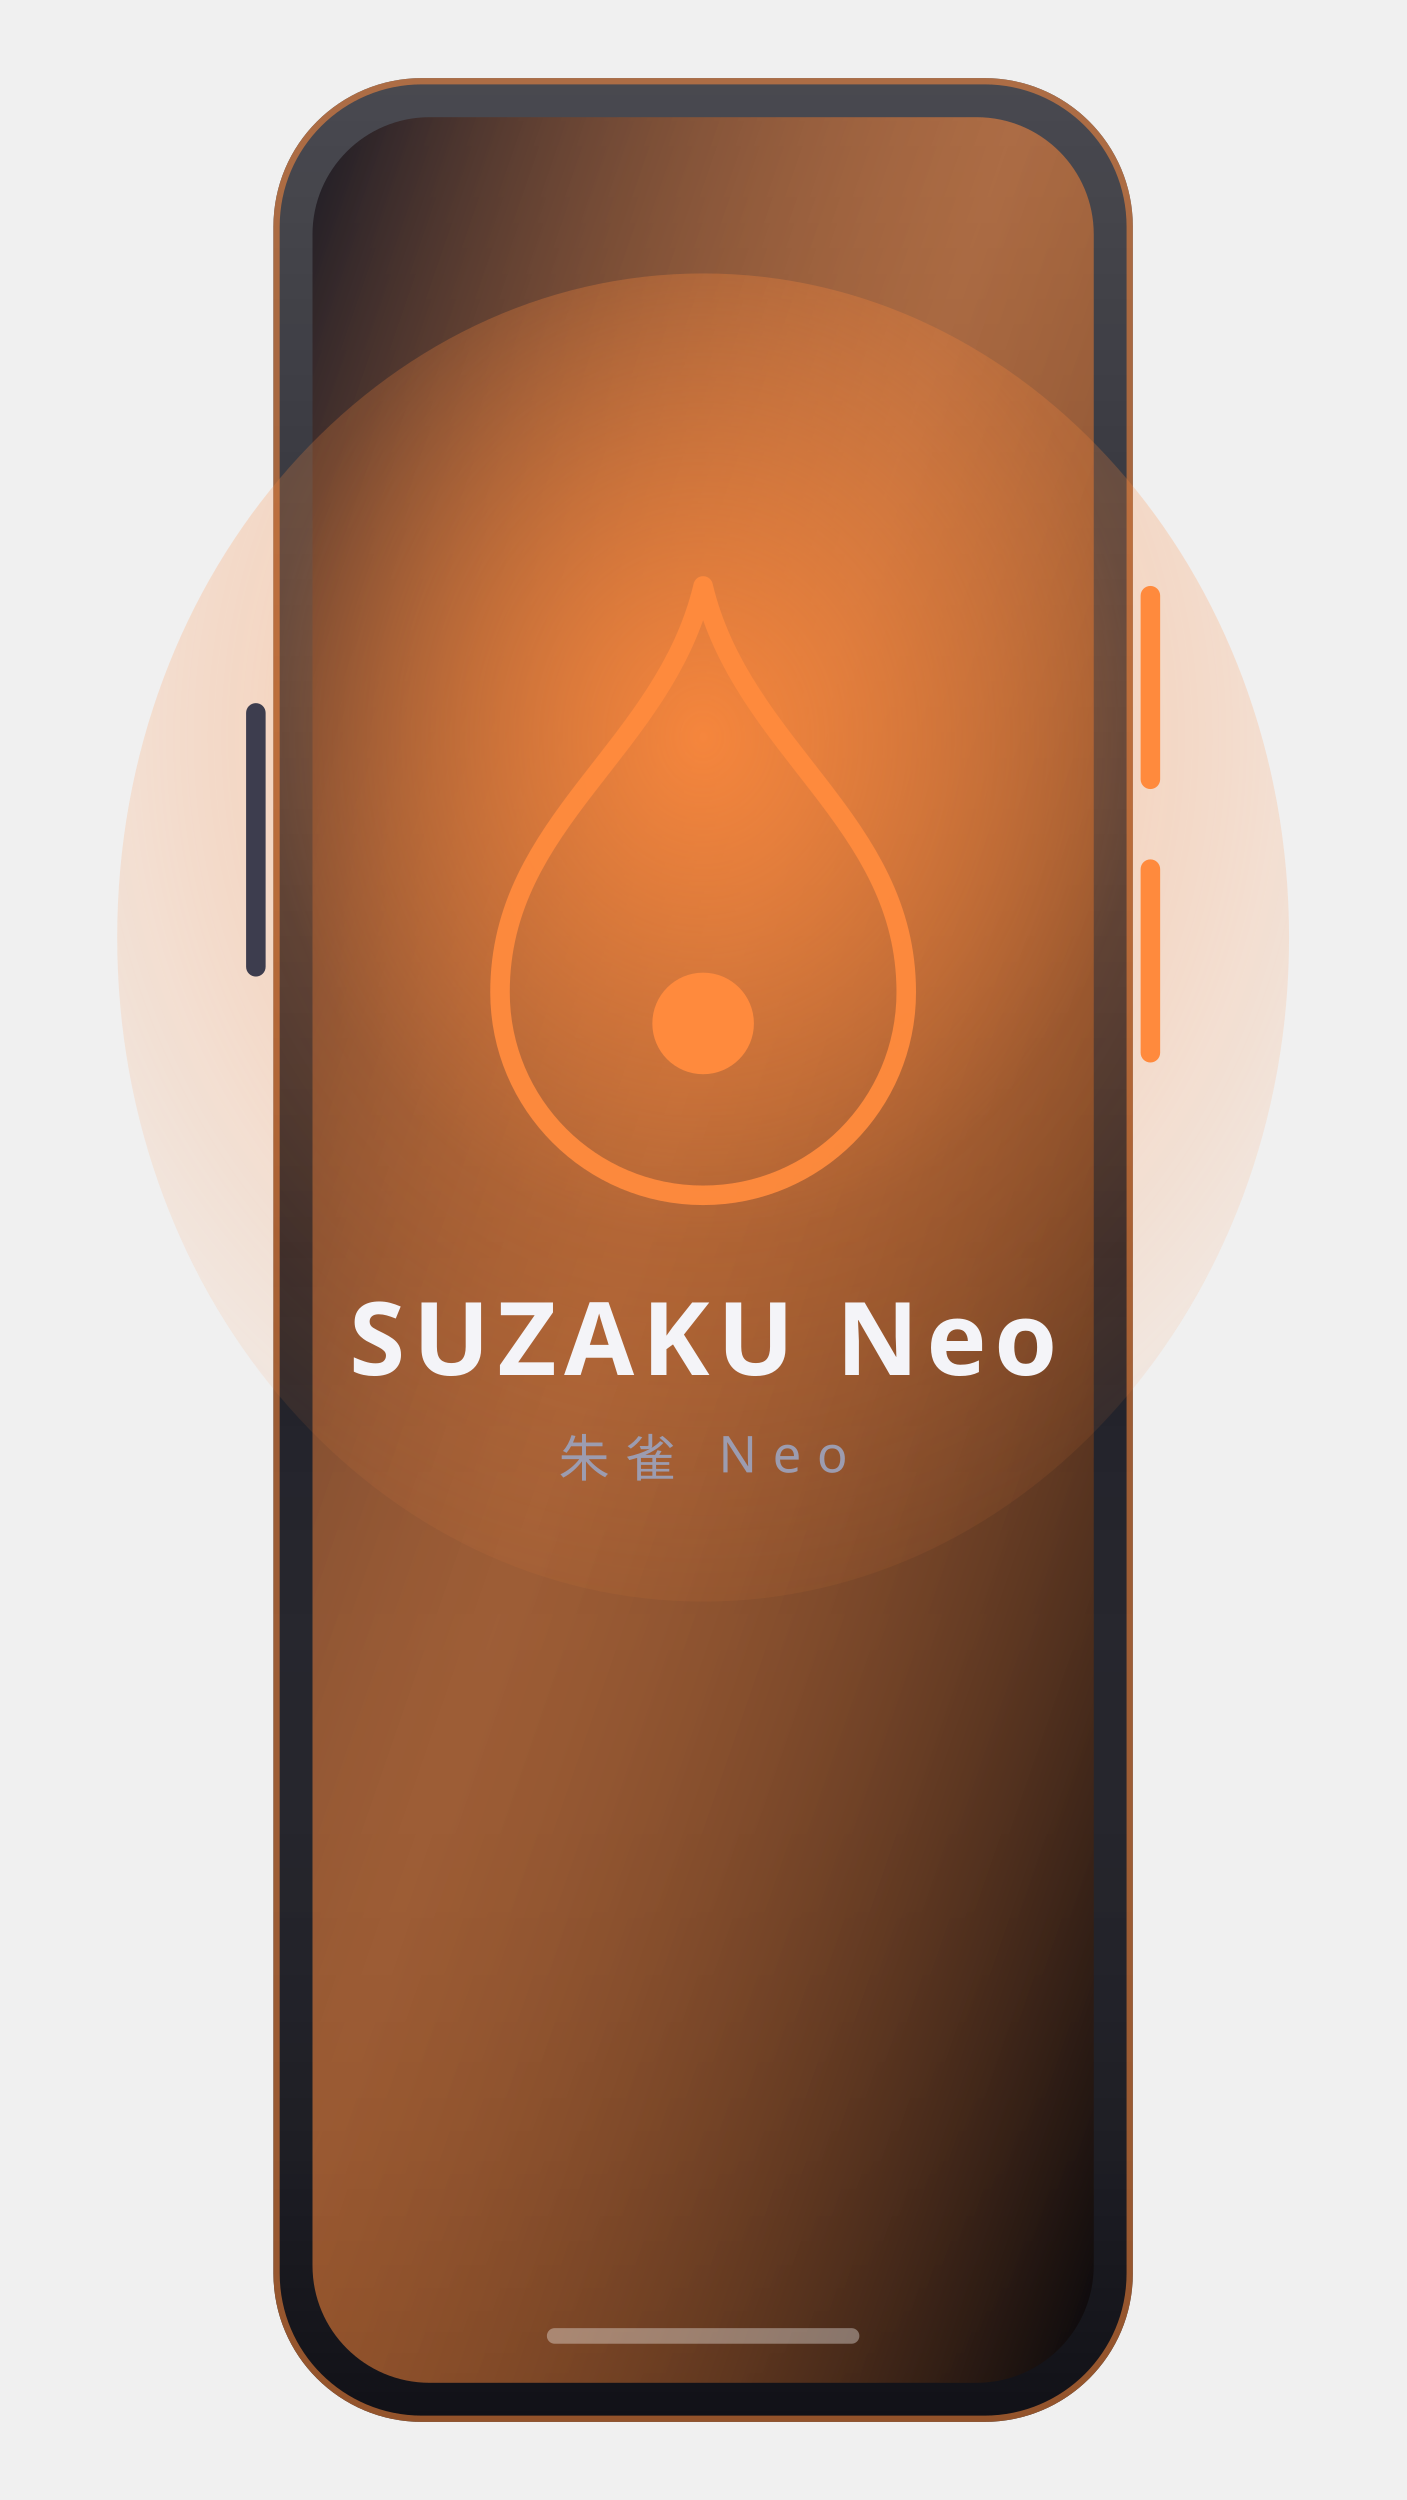
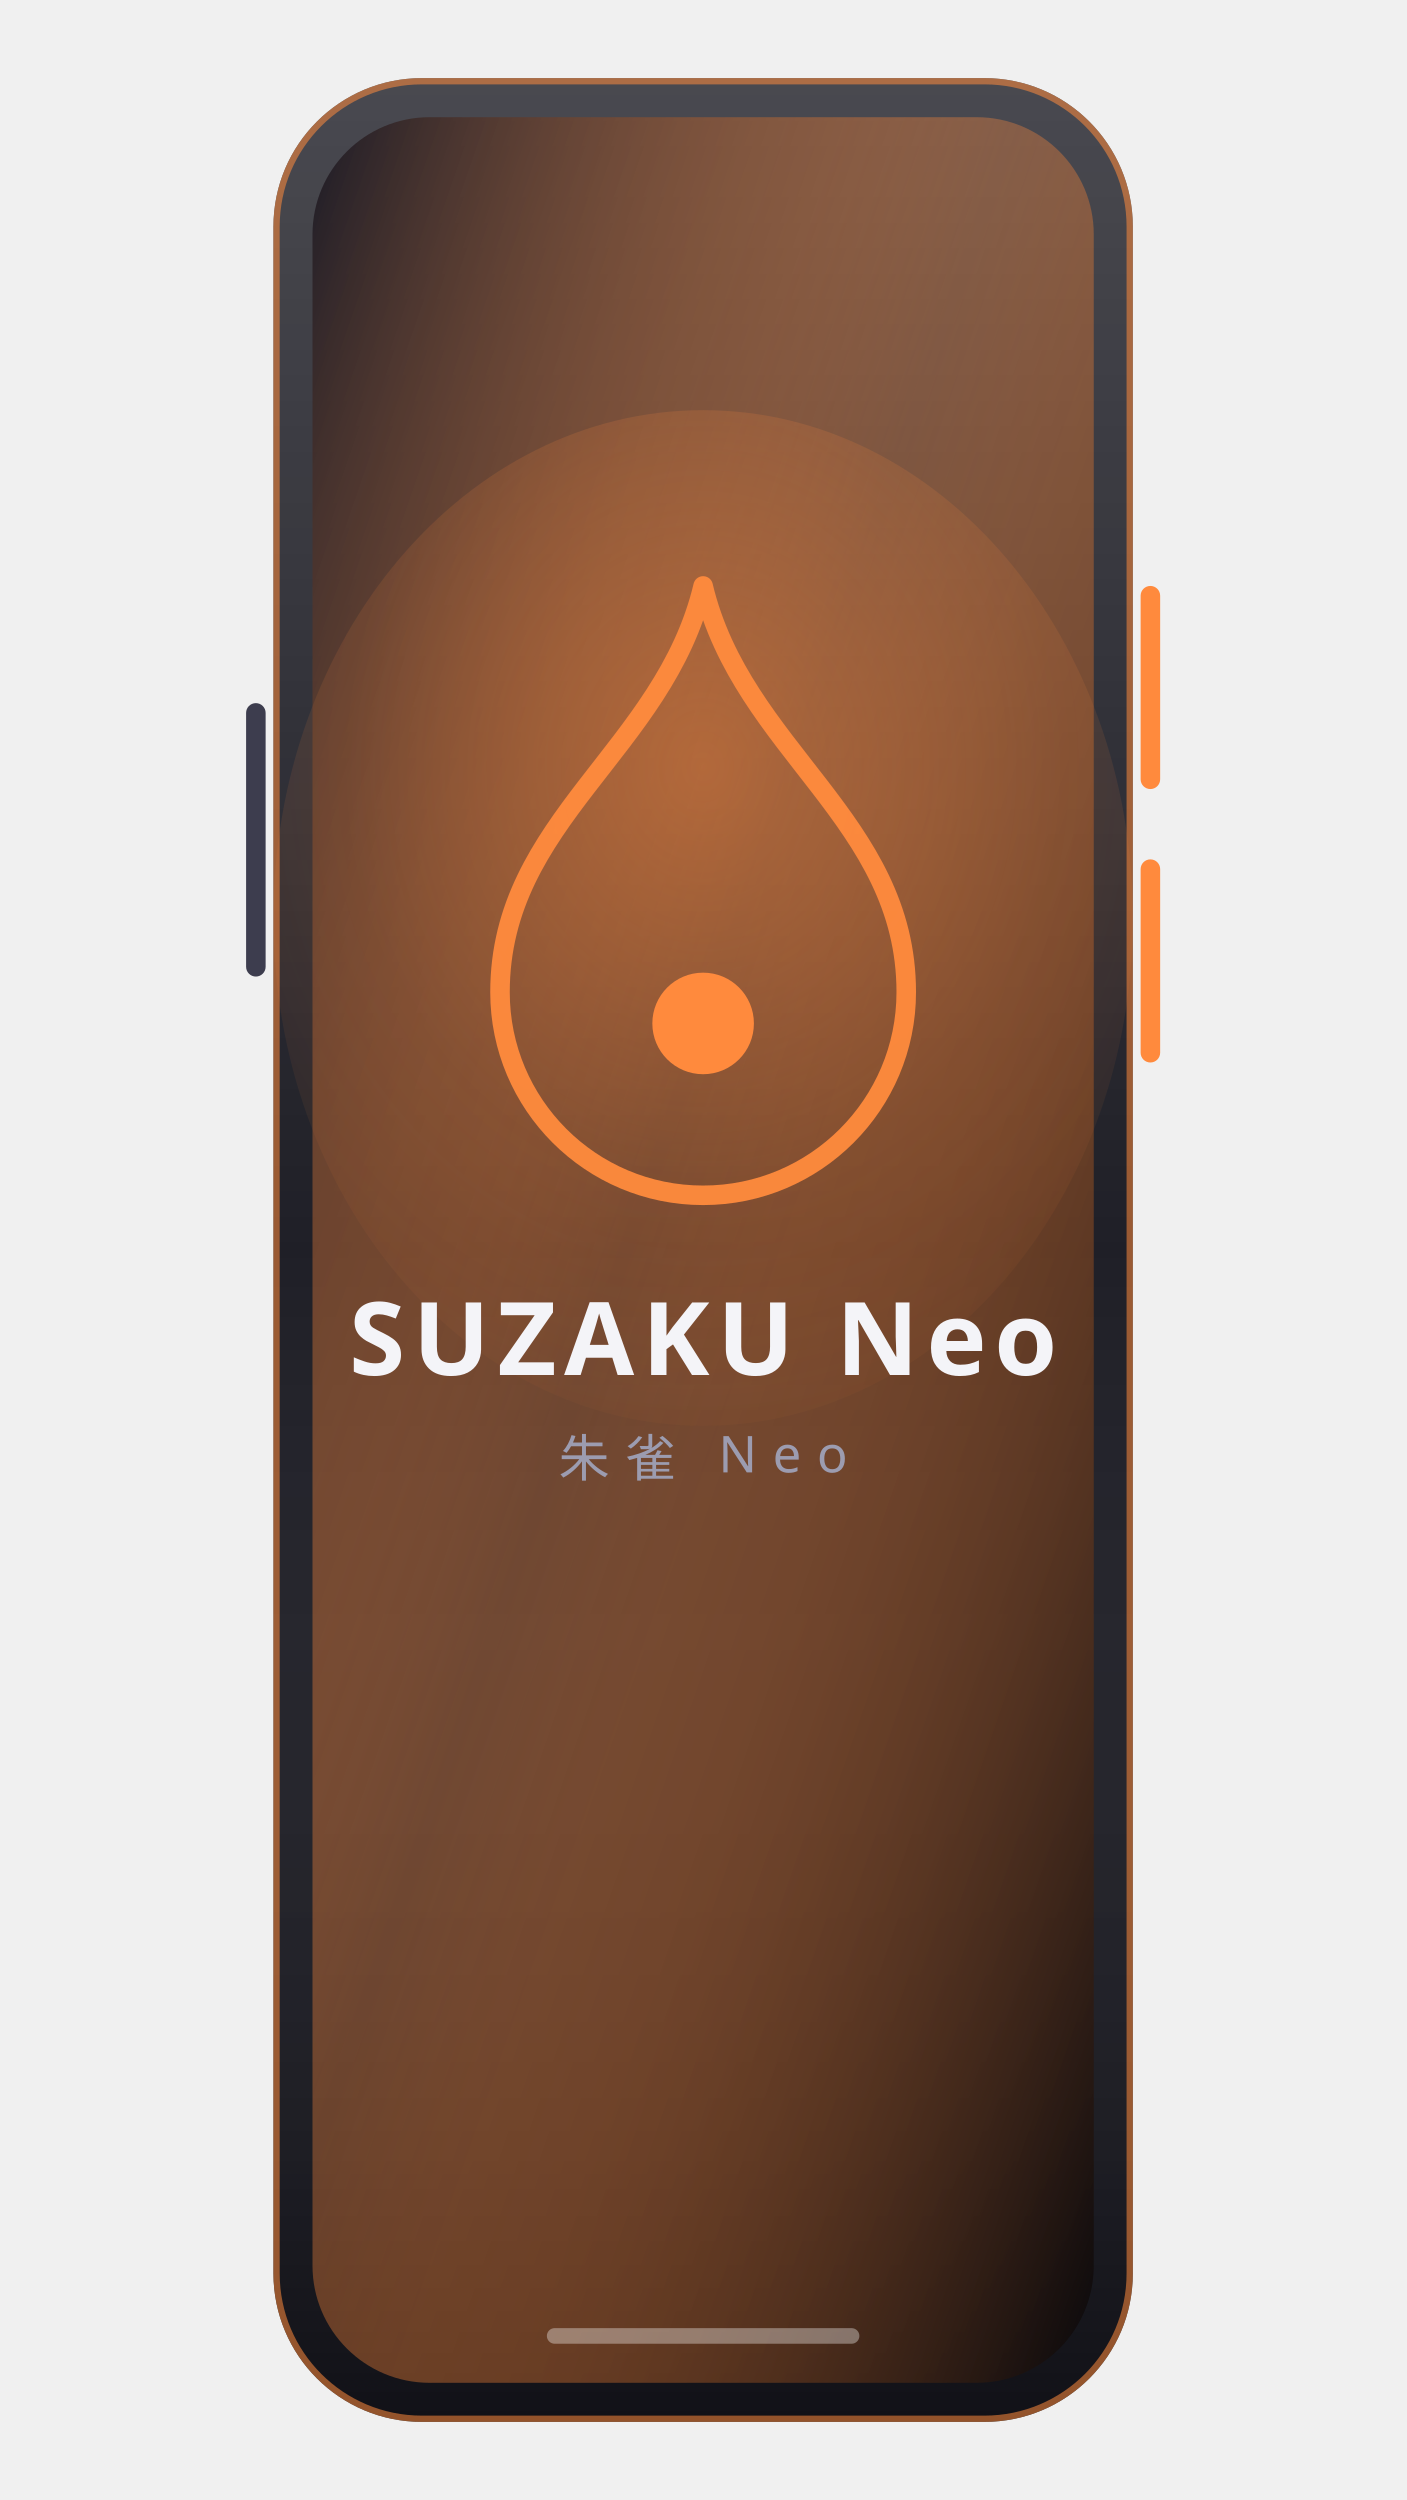
<svg xmlns="http://www.w3.org/2000/svg" viewBox="0 0 360 640" role="img" aria-label="SUZAKU Neo">
  <defs>
    <linearGradient id="scrneo0" x1="0" y1="0" x2="1" y2="1">
      <stop offset="0" stop-color="#1b1b26" />
-       <stop offset="0.45" stop-color="#ff8a3d" stop-opacity="0.55" />
+       <stop offset="0.45" stop-color="#ff8a3d" stop-opacity="0.34" />
      <stop offset="1" stop-color="#07070b" />
    </linearGradient>
    <radialGradient id="flareneo0" cx="0.5" cy="0.35" r="0.75">
-       <stop offset="0" stop-color="#ff8a3d" stop-opacity="0.9" />
-       <stop offset="0.5" stop-color="#ff8a3d" stop-opacity="0.25" />
+       <stop offset="0" stop-color="#ff8a3d" stop-opacity="0.42" />
+       <stop offset="0.55" stop-color="#ff8a3d" stop-opacity="0.12" />
      <stop offset="1" stop-color="#ff8a3d" stop-opacity="0" />
    </radialGradient>
    <linearGradient id="metalneo0" x1="0" y1="0" x2="0" y2="1">
      <stop offset="0" stop-color="#ffffff" stop-opacity="0.22" />
      <stop offset="0.5" stop-color="#ffffff" stop-opacity="0.04" />
      <stop offset="1" stop-color="#000000" stop-opacity="0.25" />
    </linearGradient>
  </defs>
  <rect x="70" y="20" width="220" height="600" rx="38" fill="#16161e" />
  <rect x="70" y="20" width="220" height="600" rx="38" fill="url(#metalneo0)" />
  <rect x="70.8" y="20.8" width="218.4" height="598.4" rx="37.2" fill="none" stroke="#ff8a3d" stroke-opacity="0.55" stroke-width="1.6" />
  <rect x="80" y="30" width="200" height="580" rx="30" fill="url(#scrneo0)" />
-   <ellipse cx="180" cy="240" rx="150" ry="170" fill="url(#flareneo0)" />
+   <ellipse cx="180" cy="235" rx="110" ry="130" fill="url(#flareneo0)" />
  <path d="M180 150 c-10 42 -52 60 -52 104 a52 52 0 0 0 104 0 c0 -44 -42 -62 -52 -104z" fill="none" stroke="#ff8a3d" stroke-width="5" stroke-linejoin="round" opacity="0.95" />
  <circle cx="180" cy="262" r="13" fill="#ff8a3d" />
  <text x="180" y="352" font-family="'Noto Sans JP',sans-serif" font-size="26" font-weight="800" fill="#f4f4f8" text-anchor="middle" letter-spacing="2">SUZAKU Neo</text>
  <text x="180" y="378" font-family="'Noto Sans JP',sans-serif" font-size="13" fill="#9c9cb0" text-anchor="middle" letter-spacing="4">朱雀 Neo</text>
  <rect x="140" y="596" width="80" height="4" rx="2" fill="#ffffff" opacity="0.35" />
  <rect x="292" y="150" width="5" height="52" rx="2.5" fill="#ff8a3d" />
  <rect x="292" y="220" width="5" height="52" rx="2.5" fill="#ff8a3d" />
  <rect x="63" y="180" width="5" height="70" rx="2.5" fill="#3d3d4e" />
</svg>
